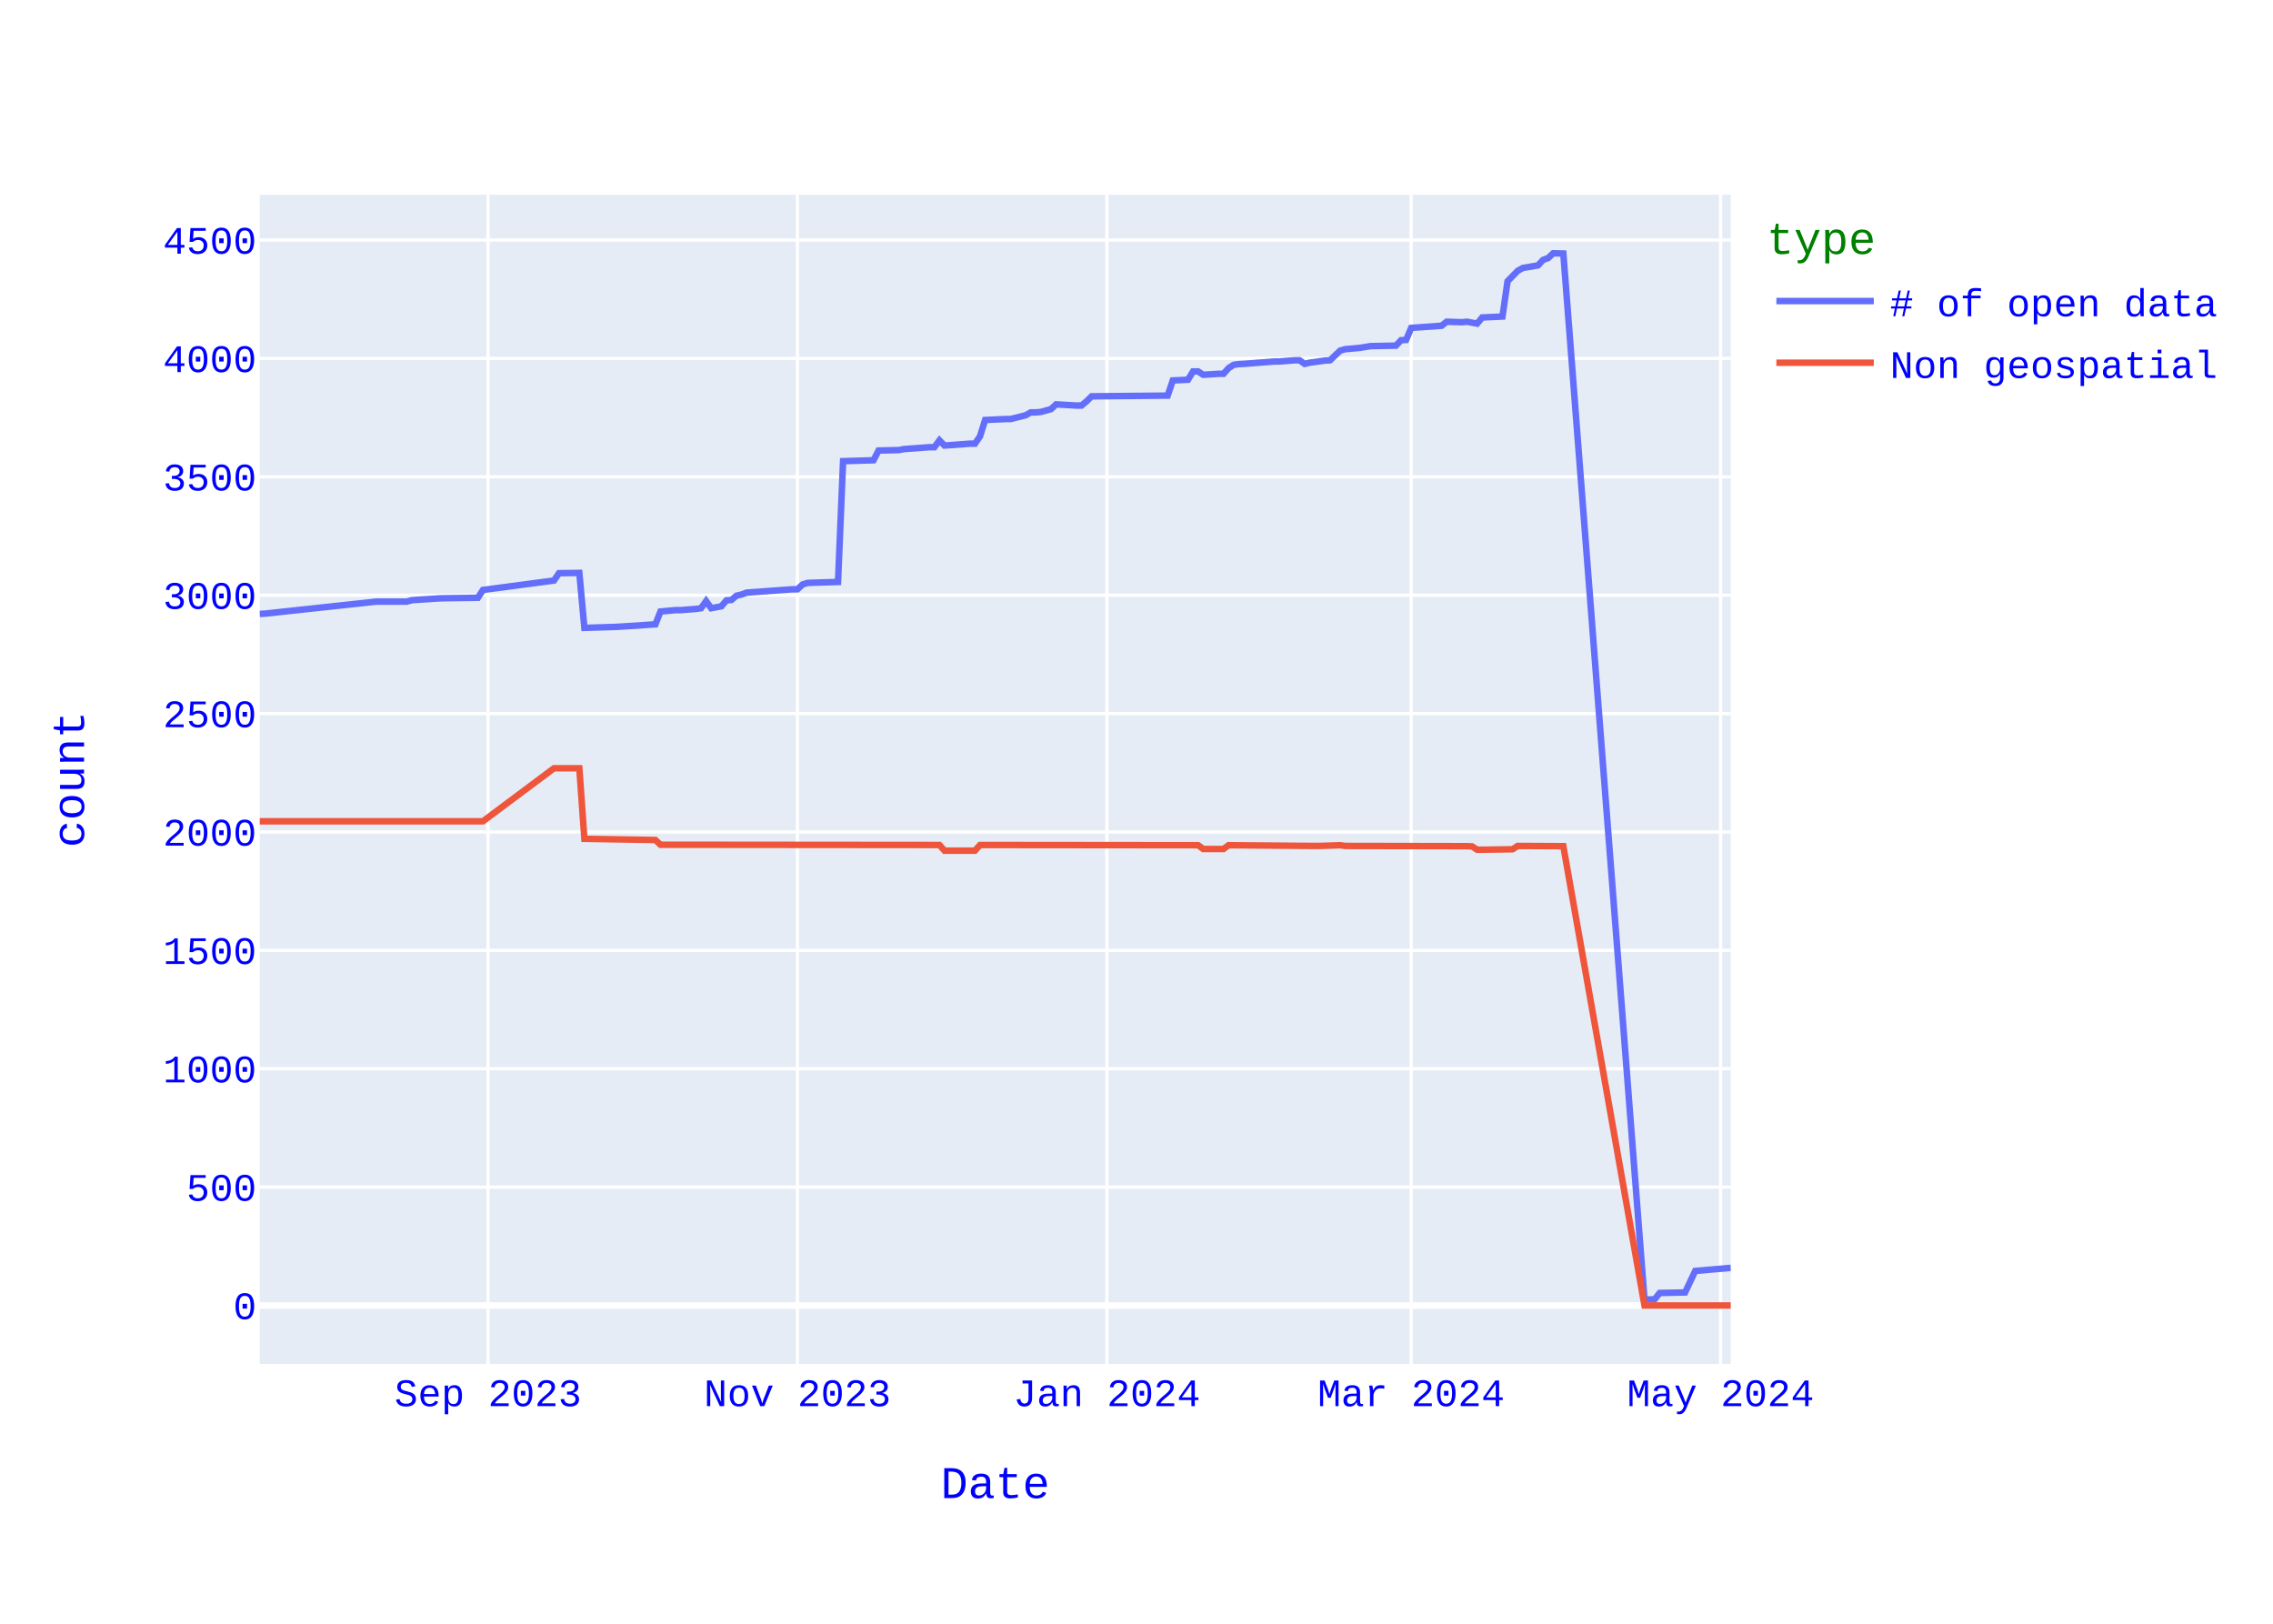
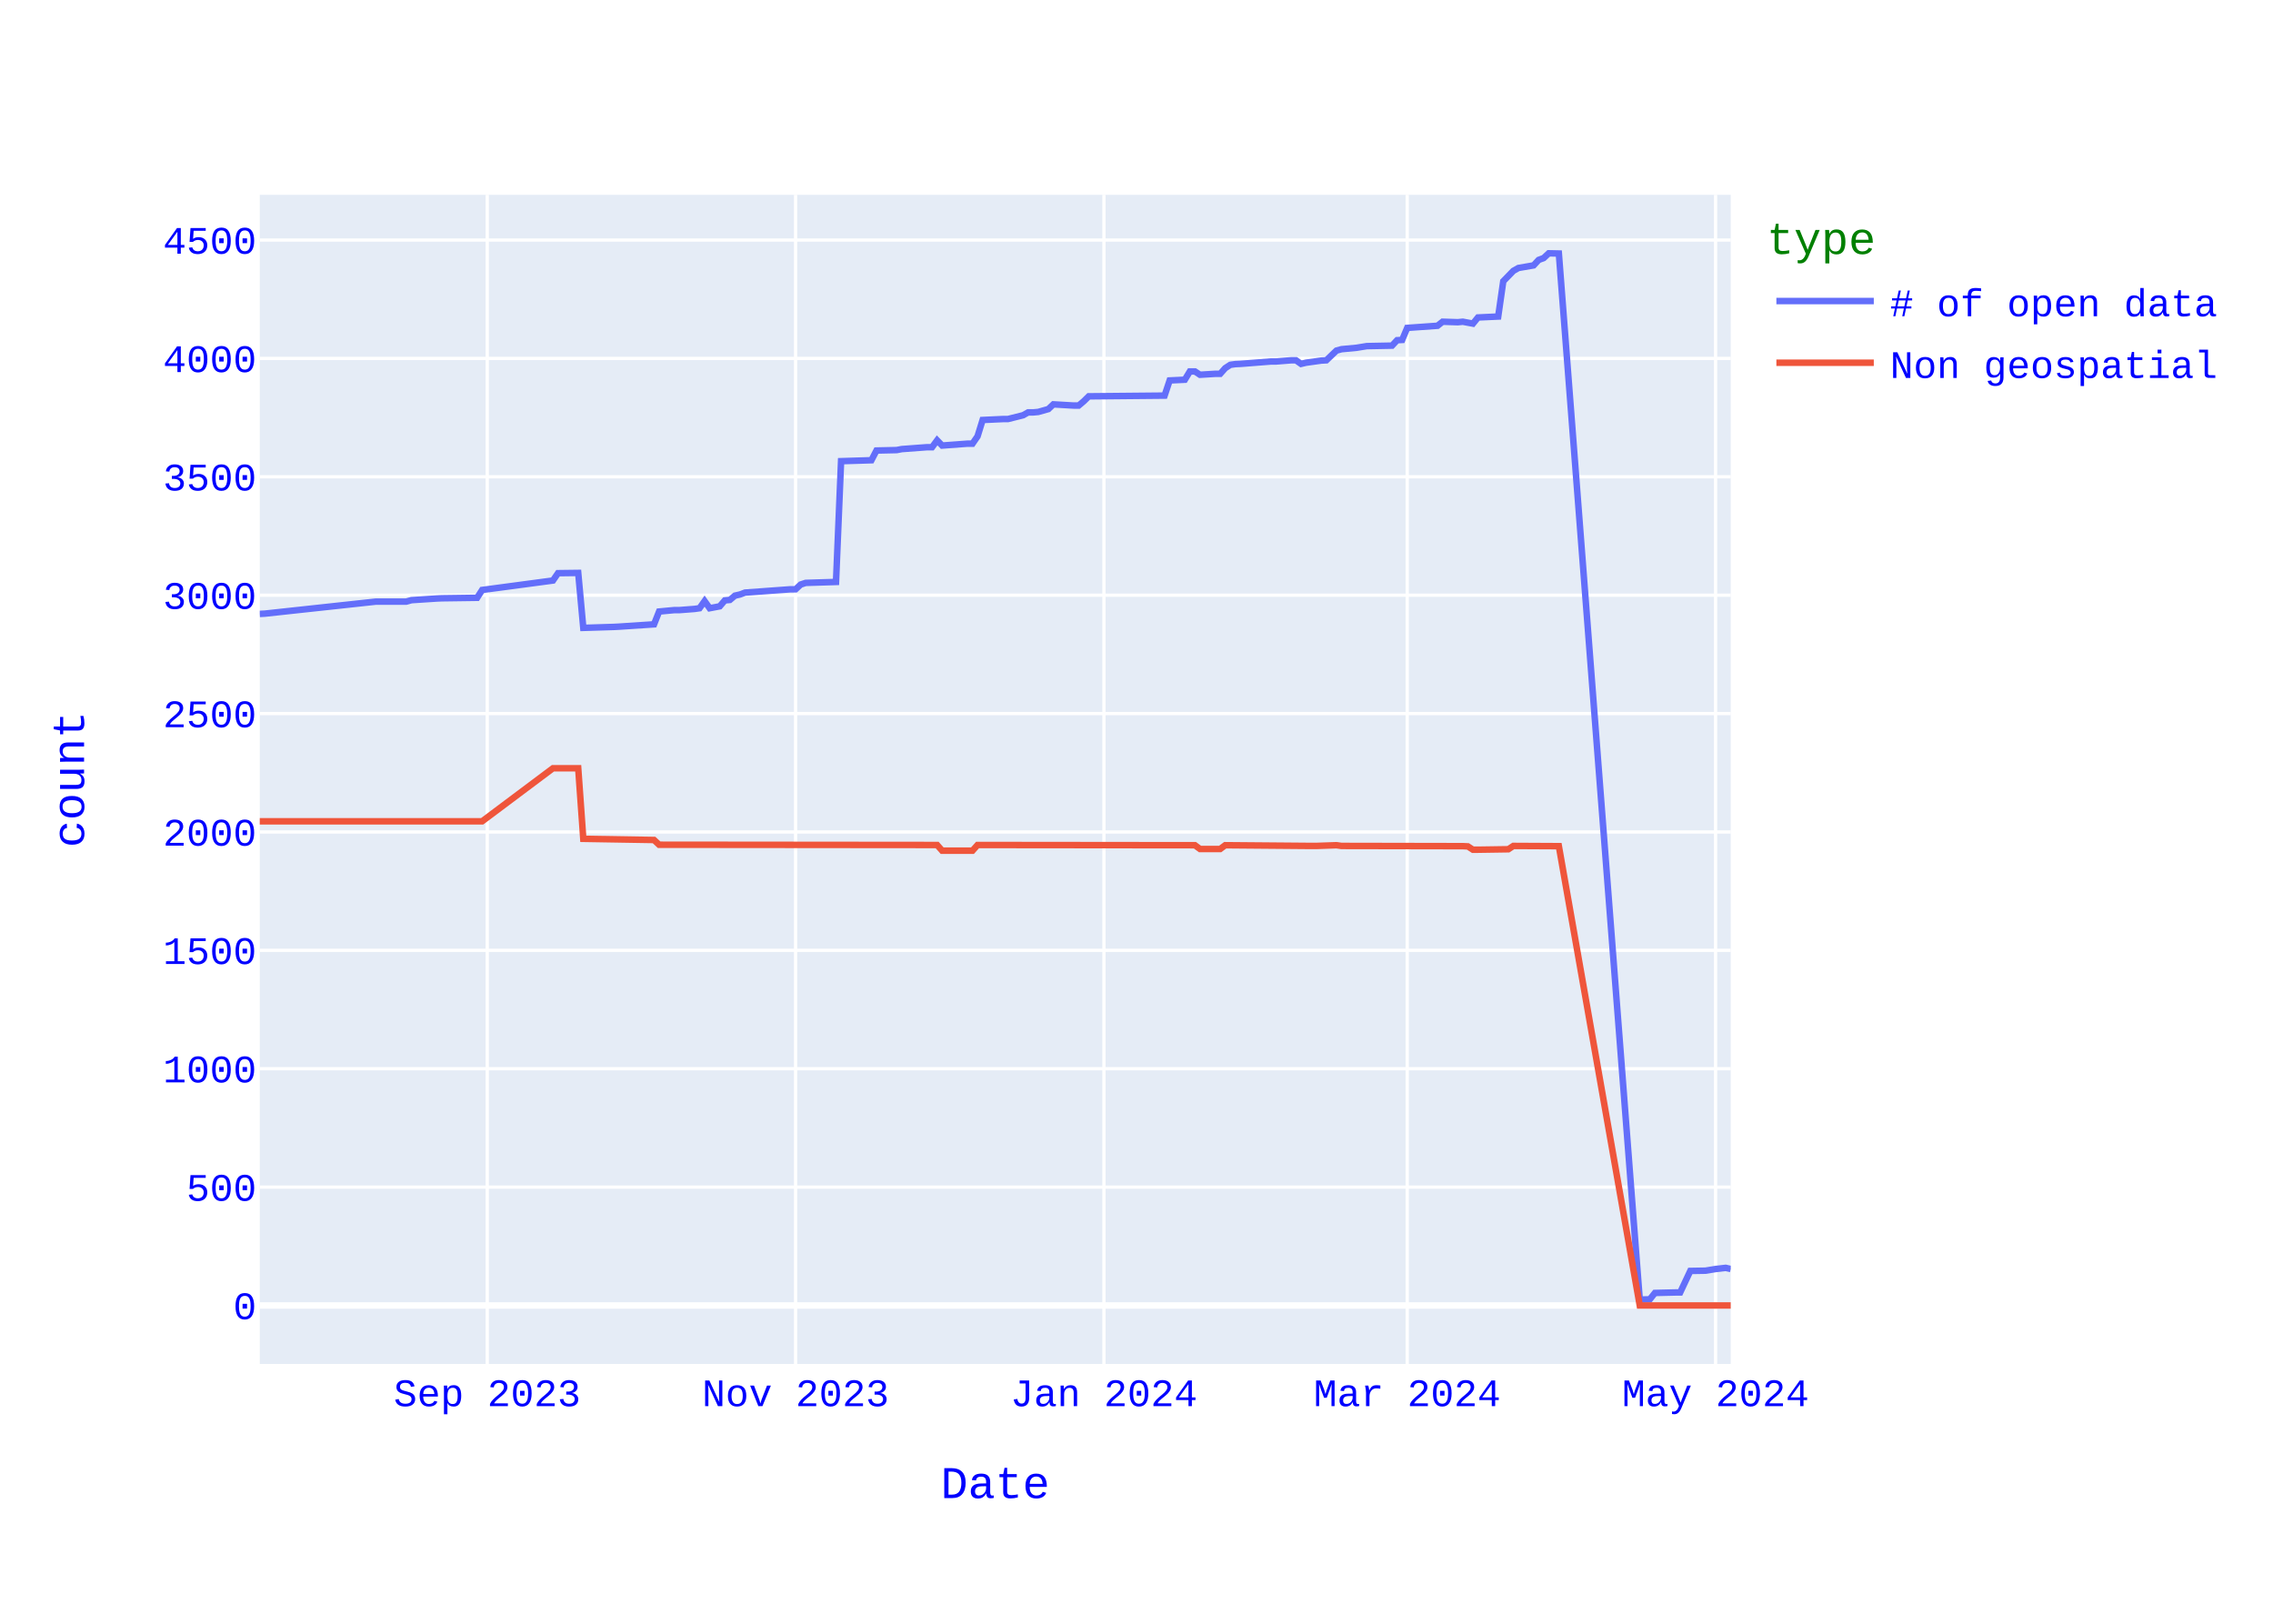
<svg xmlns="http://www.w3.org/2000/svg" class="main-svg" width="700" height="500" style="" viewBox="0 0 700 500">
  <rect x="0" y="0" width="700" height="500" style="fill: rgb(255, 255, 255); fill-opacity: 1;" />
-   <defs id="defs-19fe49">
+   <defs id="defs-f5fc0f">
    <g class="clips">
-       <clipPath id="clip19fe49xyplot" class="plotclip">
+       <clipPath id="clipf5fc0fxyplot" class="plotclip">
        <rect width="453" height="360" />
      </clipPath>
-       <clipPath class="axesclip" id="clip19fe49x">
+       <clipPath class="axesclip" id="clipf5fc0fx">
        <rect x="80" y="0" width="453" height="500" />
      </clipPath>
-       <clipPath class="axesclip" id="clip19fe49y">
+       <clipPath class="axesclip" id="clipf5fc0fy">
        <rect x="0" y="60" width="700" height="360" />
      </clipPath>
-       <clipPath class="axesclip" id="clip19fe49xy">
+       <clipPath class="axesclip" id="clipf5fc0fxy">
        <rect x="80" y="60" width="453" height="360" />
      </clipPath>
    </g>
    <g class="gradients" />
    <g class="patterns" />
  </defs>
  <g class="bglayer">
    <rect class="bg" x="80" y="60" width="453" height="360" style="fill: rgb(229, 236, 246); fill-opacity: 1; stroke-width: 0;" />
  </g>
  <g class="layer-below">
    <g class="imagelayer" />
    <g class="shapelayer" />
  </g>
  <g class="cartesianlayer">
    <g class="subplot xy">
      <g class="layer-subplot">
        <g class="shapelayer" />
        <g class="imagelayer" />
      </g>
      <g class="minor-gridlayer">
        <g class="x" />
        <g class="y" />
      </g>
      <g class="gridlayer">
        <g class="x">
-           <path class="xgrid crisp" transform="translate(150.29,0)" d="M0,60v360" style="stroke: rgb(255, 255, 255); stroke-opacity: 1; stroke-width: 1px;" />
-           <path class="xgrid crisp" transform="translate(245.58,0)" d="M0,60v360" style="stroke: rgb(255, 255, 255); stroke-opacity: 1; stroke-width: 1px;" />
-           <path class="xgrid crisp" transform="translate(340.87,0)" d="M0,60v360" style="stroke: rgb(255, 255, 255); stroke-opacity: 1; stroke-width: 1px;" />
-           <path class="xgrid crisp" transform="translate(434.59,0)" d="M0,60v360" style="stroke: rgb(255, 255, 255); stroke-opacity: 1; stroke-width: 1px;" />
-           <path class="xgrid crisp" transform="translate(529.88,0)" d="M0,60v360" style="stroke: rgb(255, 255, 255); stroke-opacity: 1; stroke-width: 1px;" />
+           <path class="xgrid crisp" transform="translate(150.05,0)" d="M0,60v360" style="stroke: rgb(255, 255, 255); stroke-opacity: 1; stroke-width: 1px;" />
+           <path class="xgrid crisp" transform="translate(245.01,0)" d="M0,60v360" style="stroke: rgb(255, 255, 255); stroke-opacity: 1; stroke-width: 1px;" />
+           <path class="xgrid crisp" transform="translate(339.97,0)" d="M0,60v360" style="stroke: rgb(255, 255, 255); stroke-opacity: 1; stroke-width: 1px;" />
+           <path class="xgrid crisp" transform="translate(433.37,0)" d="M0,60v360" style="stroke: rgb(255, 255, 255); stroke-opacity: 1; stroke-width: 1px;" />
+           <path class="xgrid crisp" transform="translate(528.33,0)" d="M0,60v360" style="stroke: rgb(255, 255, 255); stroke-opacity: 1; stroke-width: 1px;" />
        </g>
        <g class="y">
          <path class="ygrid crisp" transform="translate(0,365.55)" d="M80,0h453" style="stroke: rgb(255, 255, 255); stroke-opacity: 1; stroke-width: 1px;" />
          <path class="ygrid crisp" transform="translate(0,329.09)" d="M80,0h453" style="stroke: rgb(255, 255, 255); stroke-opacity: 1; stroke-width: 1px;" />
          <path class="ygrid crisp" transform="translate(0,292.64)" d="M80,0h453" style="stroke: rgb(255, 255, 255); stroke-opacity: 1; stroke-width: 1px;" />
          <path class="ygrid crisp" transform="translate(0,256.19)" d="M80,0h453" style="stroke: rgb(255, 255, 255); stroke-opacity: 1; stroke-width: 1px;" />
          <path class="ygrid crisp" transform="translate(0,219.73)" d="M80,0h453" style="stroke: rgb(255, 255, 255); stroke-opacity: 1; stroke-width: 1px;" />
          <path class="ygrid crisp" transform="translate(0,183.28)" d="M80,0h453" style="stroke: rgb(255, 255, 255); stroke-opacity: 1; stroke-width: 1px;" />
          <path class="ygrid crisp" transform="translate(0,146.82)" d="M80,0h453" style="stroke: rgb(255, 255, 255); stroke-opacity: 1; stroke-width: 1px;" />
          <path class="ygrid crisp" transform="translate(0,110.37)" d="M80,0h453" style="stroke: rgb(255, 255, 255); stroke-opacity: 1; stroke-width: 1px;" />
          <path class="ygrid crisp" transform="translate(0,73.92)" d="M80,0h453" style="stroke: rgb(255, 255, 255); stroke-opacity: 1; stroke-width: 1px;" />
        </g>
      </g>
      <g class="zerolinelayer">
        <path class="yzl zl crisp" transform="translate(0,402)" d="M80,0h453" style="stroke: rgb(255, 255, 255); stroke-opacity: 1; stroke-width: 2px;" />
      </g>
      <path class="xlines-below" />
      <path class="ylines-below" />
      <g class="overlines-below" />
      <g class="xaxislayer-below" />
      <g class="yaxislayer-below" />
      <g class="overaxes-below" />
-       <g class="plot" transform="translate(80,60)" clip-path="url(#clip19fe49xyplot)">
+       <g class="plot" transform="translate(80,60)" clip-path="url(#clipf5fc0fxyplot)">
        <g class="scatterlayer mlayer">
-           <g class="trace scatter trace944c93" style="stroke-miterlimit: 2; opacity: 1;">
+           <g class="trace scatter traceb91618" style="stroke-miterlimit: 2; opacity: 1;">
            <g class="fills" />
            <g class="errorbars" />
            <g class="lines">
-               <path class="js-line" d="M453,330.41L442.07,331.36L438.94,337.99L431.13,338.14L429.57,340.1L426.44,340.18L401.45,18.07L398.33,18L396.77,19.46L395.2,20.04L393.64,21.72L388.96,22.52L387.39,23.4L384.27,26.6L382.71,37.47L376.46,37.76L374.9,39.65L371.77,39.07L370.21,39.22L365.52,39.07L363.96,40.31L354.59,40.97L353.03,44.68L351.47,44.76L349.9,46.43L342.09,46.58L338.97,47.09L334.28,47.53L332.72,47.96L329.6,50.95L328.03,51.03L323.35,51.68L321.79,52.05L320.22,50.95L318.66,50.95L313.98,51.32L312.41,51.32L303.04,52.05L301.48,52.12L299.92,52.34L298.36,53.36L296.79,55.11L295.23,55.11L290.54,55.4L288.98,54.38L287.42,54.38L285.86,56.93L281.17,57.15L279.61,61.82L256.18,62.04L254.62,63.57L253.06,64.88L251.49,64.88L245.24,64.51L243.68,65.97L240.56,66.85L239,66.99L237.43,66.99L235.87,67.87L231.19,69.04L229.62,69.04L223.38,69.33L221.81,74.36L220.25,76.62L218.69,76.62L210.88,77.2L209.32,75.6L207.76,77.71L206.19,77.71L198.38,78.29L196.82,78.59L190.57,78.73L189.01,81.72L179.64,82.01L178.08,119.2L168.7,119.49L167.14,120L165.58,121.46L164.02,121.46L149.96,122.48L148.4,123.06L146.83,123.42L145.27,124.74L143.71,124.88L142.15,126.7L139.02,127.29L137.46,125.1L135.9,127.29L134.34,127.51L129.65,127.87L128.09,127.87L123.4,128.31L121.84,132.25L110.91,132.97L109.34,133.05L99.97,133.34L98.41,116.42L92.16,116.5L90.6,118.76L68.73,121.67L67.17,124.08L56.23,124.23L54.67,124.3L46.86,124.81L45.3,125.25L35.93,125.25L1.56,128.96L0,129.04" style="vector-effect: none; fill: none; stroke: rgb(99, 110, 250); stroke-opacity: 1; stroke-width: 2px; opacity: 1;" />
+               <path class="js-line" d="M453,330.77L451.44,330.41L448.33,330.77L445.22,331.28L440.55,331.36L437.43,337.99L435.88,337.99L429.65,338.14L428.09,340.1L424.98,340.18L400.07,18.07L396.96,18L395.4,19.46L393.85,20.04L392.29,21.72L387.62,22.52L386.06,23.4L382.95,26.6L381.39,37.47L375.16,37.76L373.61,39.65L370.49,39.07L368.94,39.22L364.27,39.07L362.71,40.31L353.37,40.97L351.81,44.68L350.26,44.76L348.7,46.43L340.92,46.58L337.8,47.09L333.13,47.53L331.58,47.96L328.46,50.95L326.91,51.03L322.24,51.68L320.68,52.05L319.12,50.95L317.57,50.95L312.9,51.32L311.34,51.32L302,52.05L300.44,52.12L298.89,52.34L297.33,53.36L295.77,55.11L294.22,55.11L289.55,55.4L287.99,54.38L286.43,54.38L284.88,56.93L280.21,57.15L278.65,61.82L255.3,62.04L253.74,63.57L252.19,64.88L250.63,64.88L244.4,64.51L242.85,65.97L239.73,66.85L238.18,66.99L236.62,66.99L235.06,67.87L230.39,69.04L228.84,69.04L222.61,69.33L221.05,74.36L219.49,76.62L217.94,76.62L210.15,77.2L208.6,75.6L207.04,77.71L205.48,77.71L197.7,78.29L196.14,78.59L189.92,78.73L188.36,81.72L179.02,82.01L177.46,119.2L168.12,119.49L166.57,120L165.01,121.46L163.45,121.46L149.44,122.48L147.89,123.06L146.33,123.42L144.77,124.74L143.22,124.88L141.66,126.7L138.55,127.29L136.99,125.1L135.43,127.29L133.88,127.51L129.21,127.87L127.65,127.87L122.98,128.31L121.42,132.25L110.53,132.97L108.97,133.05L99.63,133.34L98.07,116.42L91.85,116.5L90.29,118.76L68.49,121.67L66.94,124.08L56.04,124.23L54.48,124.3L46.7,124.81L45.14,125.25L35.8,125.25L1.56,128.96L0,129.04" style="vector-effect: none; fill: none; stroke: rgb(99, 110, 250); stroke-opacity: 1; stroke-width: 2px; opacity: 1;" />
            </g>
            <g class="points" />
            <g class="text" />
          </g>
-           <g class="trace scatter traceac8ae6" style="stroke-miterlimit: 2; opacity: 1;">
+           <g class="trace scatter trace3c0ed7" style="stroke-miterlimit: 2; opacity: 1;">
            <g class="fills" />
            <g class="errorbars" />
            <g class="lines">
-               <path class="js-line" d="M453,342L426.44,342L401.45,200.56L387.39,200.49L385.83,201.51L376.46,201.65L374.9,201.65L373.33,200.63L371.77,200.56L334.28,200.49L332.72,200.27L326.47,200.49L324.91,200.49L298.36,200.27L296.79,201.43L290.54,201.43L288.98,200.27L221.81,200.2L220.25,201.95L210.88,201.95L209.32,200.2L123.4,200.12L121.84,198.66L99.97,198.3L98.41,176.57L90.6,176.57L68.73,192.9L0,192.9" style="vector-effect: none; fill: none; stroke: rgb(239, 85, 59); stroke-opacity: 1; stroke-width: 2px; opacity: 1;" />
+               <path class="js-line" d="M453,342L424.98,342L400.07,200.56L386.06,200.49L384.51,201.51L375.16,201.65L373.61,201.65L372.05,200.63L370.49,200.56L333.13,200.49L331.58,200.27L325.35,200.49L323.79,200.49L297.33,200.27L295.77,201.43L289.55,201.43L287.99,200.27L221.05,200.2L219.49,201.95L210.15,201.95L208.6,200.2L122.98,200.12L121.42,198.66L99.63,198.3L98.07,176.57L90.29,176.57L68.49,192.9L0,192.9" style="vector-effect: none; fill: none; stroke: rgb(239, 85, 59); stroke-opacity: 1; stroke-width: 2px; opacity: 1;" />
            </g>
            <g class="points" />
            <g class="text" />
          </g>
        </g>
      </g>
      <g class="overplot" />
      <path class="xlines-above crisp" d="M0,0" style="fill: none;" />
      <path class="ylines-above crisp" d="M0,0" style="fill: none;" />
      <g class="overlines-above" />
      <g class="xaxislayer-above">
        <g class="xtick">
-           <text text-anchor="middle" x="0" y="433" transform="translate(150.29,0)" style="font-family: 'Courier New'; font-size: 12px; fill: rgb(0, 0, 255); fill-opacity: 1; white-space: pre; opacity: 1;">Sep 2023</text>
-         </g>
-         <g class="xtick">
-           <text text-anchor="middle" x="0" y="433" style="font-family: 'Courier New'; font-size: 12px; fill: rgb(0, 0, 255); fill-opacity: 1; white-space: pre; opacity: 1;" transform="translate(245.58,0)">Nov 2023</text>
-         </g>
-         <g class="xtick">
-           <text text-anchor="middle" x="0" y="433" style="font-family: 'Courier New'; font-size: 12px; fill: rgb(0, 0, 255); fill-opacity: 1; white-space: pre; opacity: 1;" transform="translate(340.87,0)">Jan 2024</text>
-         </g>
-         <g class="xtick">
-           <text text-anchor="middle" x="0" y="433" style="font-family: 'Courier New'; font-size: 12px; fill: rgb(0, 0, 255); fill-opacity: 1; white-space: pre; opacity: 1;" transform="translate(434.59,0)">Mar 2024</text>
-         </g>
-         <g class="xtick">
-           <text text-anchor="middle" x="0" y="433" style="font-family: 'Courier New'; font-size: 12px; fill: rgb(0, 0, 255); fill-opacity: 1; white-space: pre; opacity: 1;" transform="translate(529.88,0)">May 2024</text>
+           <text text-anchor="middle" x="0" y="433" transform="translate(150.05,0)" style="font-family: 'Courier New'; font-size: 12px; fill: rgb(0, 0, 255); fill-opacity: 1; white-space: pre; opacity: 1;">Sep 2023</text>
+         </g>
+         <g class="xtick">
+           <text text-anchor="middle" x="0" y="433" style="font-family: 'Courier New'; font-size: 12px; fill: rgb(0, 0, 255); fill-opacity: 1; white-space: pre; opacity: 1;" transform="translate(245.01,0)">Nov 2023</text>
+         </g>
+         <g class="xtick">
+           <text text-anchor="middle" x="0" y="433" style="font-family: 'Courier New'; font-size: 12px; fill: rgb(0, 0, 255); fill-opacity: 1; white-space: pre; opacity: 1;" transform="translate(339.97,0)">Jan 2024</text>
+         </g>
+         <g class="xtick">
+           <text text-anchor="middle" x="0" y="433" style="font-family: 'Courier New'; font-size: 12px; fill: rgb(0, 0, 255); fill-opacity: 1; white-space: pre; opacity: 1;" transform="translate(433.37,0)">Mar 2024</text>
+         </g>
+         <g class="xtick">
+           <text text-anchor="middle" x="0" y="433" style="font-family: 'Courier New'; font-size: 12px; fill: rgb(0, 0, 255); fill-opacity: 1; white-space: pre; opacity: 1;" transform="translate(528.33,0)">May 2024</text>
        </g>
      </g>
      <g class="yaxislayer-above">
        <g class="ytick">
          <text text-anchor="end" x="79" y="4.2" transform="translate(0,402)" style="font-family: 'Courier New'; font-size: 12px; fill: rgb(0, 0, 255); fill-opacity: 1; white-space: pre; opacity: 1;">0</text>
        </g>
        <g class="ytick">
          <text text-anchor="end" x="79" y="4.2" style="font-family: 'Courier New'; font-size: 12px; fill: rgb(0, 0, 255); fill-opacity: 1; white-space: pre; opacity: 1;" transform="translate(0,365.55)">500</text>
        </g>
        <g class="ytick">
          <text text-anchor="end" x="79" y="4.2" style="font-family: 'Courier New'; font-size: 12px; fill: rgb(0, 0, 255); fill-opacity: 1; white-space: pre; opacity: 1;" transform="translate(0,329.09)">1000</text>
        </g>
        <g class="ytick">
          <text text-anchor="end" x="79" y="4.2" style="font-family: 'Courier New'; font-size: 12px; fill: rgb(0, 0, 255); fill-opacity: 1; white-space: pre; opacity: 1;" transform="translate(0,292.64)">1500</text>
        </g>
        <g class="ytick">
          <text text-anchor="end" x="79" y="4.2" style="font-family: 'Courier New'; font-size: 12px; fill: rgb(0, 0, 255); fill-opacity: 1; white-space: pre; opacity: 1;" transform="translate(0,256.19)">2000</text>
        </g>
        <g class="ytick">
          <text text-anchor="end" x="79" y="4.2" style="font-family: 'Courier New'; font-size: 12px; fill: rgb(0, 0, 255); fill-opacity: 1; white-space: pre; opacity: 1;" transform="translate(0,219.73)">2500</text>
        </g>
        <g class="ytick">
          <text text-anchor="end" x="79" y="4.2" style="font-family: 'Courier New'; font-size: 12px; fill: rgb(0, 0, 255); fill-opacity: 1; white-space: pre; opacity: 1;" transform="translate(0,183.28)">3000</text>
        </g>
        <g class="ytick">
          <text text-anchor="end" x="79" y="4.2" style="font-family: 'Courier New'; font-size: 12px; fill: rgb(0, 0, 255); fill-opacity: 1; white-space: pre; opacity: 1;" transform="translate(0,146.82)">3500</text>
        </g>
        <g class="ytick">
          <text text-anchor="end" x="79" y="4.2" style="font-family: 'Courier New'; font-size: 12px; fill: rgb(0, 0, 255); fill-opacity: 1; white-space: pre; opacity: 1;" transform="translate(0,110.37)">4000</text>
        </g>
        <g class="ytick">
          <text text-anchor="end" x="79" y="4.2" style="font-family: 'Courier New'; font-size: 12px; fill: rgb(0, 0, 255); fill-opacity: 1; white-space: pre; opacity: 1;" transform="translate(0,73.92)">4500</text>
        </g>
      </g>
      <g class="overaxes-above" />
    </g>
  </g>
  <g class="polarlayer" />
  <g class="smithlayer" />
  <g class="ternarylayer" />
  <g class="geolayer" />
  <g class="funnelarealayer" />
  <g class="pielayer" />
  <g class="iciclelayer" />
  <g class="treemaplayer" />
  <g class="sunburstlayer" />
  <g class="glimages" />
-   <defs id="topdefs-19fe49">
+   <defs id="topdefs-f5fc0f">
    <g class="clips" />
-     <clipPath id="legend19fe49">
+     <clipPath id="legendf5fc0f">
      <rect width="146" height="67" x="0" y="0" />
    </clipPath>
  </defs>
  <g class="layer-above">
    <g class="imagelayer" />
    <g class="shapelayer" />
  </g>
  <g class="infolayer">
    <g class="legend" pointer-events="all" transform="translate(542.06,60)">
      <rect class="bg" shape-rendering="crispEdges" style="stroke: rgb(68, 68, 68); stroke-opacity: 1; fill: rgb(255, 255, 255); fill-opacity: 1; stroke-width: 0px;" width="146" height="67" x="0" y="0" />
-       <g class="scrollbox" transform="" clip-path="url(#legend19fe49)">
+       <g class="scrollbox" transform="" clip-path="url(#legendf5fc0f)">
        <text class="legendtitletext" text-anchor="start" x="2" y="18.2" style="font-family: 'Courier New'; font-size: 14px; fill: rgb(0, 128, 0); fill-opacity: 1; white-space: pre;">type</text>
        <g class="groups" transform="">
          <g class="traces" transform="translate(0,32.7)" style="opacity: 1;">
            <text class="legendtext" text-anchor="start" x="40" y="4.68" style="font-family: 'Courier New'; font-size: 12px; fill: rgb(0, 0, 255); fill-opacity: 1; white-space: pre;"># of open data</text>
            <g class="layers" style="opacity: 1;">
              <g class="legendfill" />
              <g class="legendlines">
                <path class="js-line" d="M5,0h30" style="fill: none; stroke: rgb(99, 110, 250); stroke-opacity: 1; stroke-width: 2px;" />
              </g>
              <g class="legendsymbols">
                <g class="legendpoints" />
              </g>
            </g>
            <rect class="legendtoggle" x="0" y="-9.5" width="140.828" height="19" style="fill: rgb(0, 0, 0); fill-opacity: 0;" />
          </g>
        </g>
        <g class="groups" transform="">
          <g class="traces" transform="translate(0,51.7)" style="opacity: 1;">
            <text class="legendtext" text-anchor="start" x="40" y="4.68" style="font-family: 'Courier New'; font-size: 12px; fill: rgb(0, 0, 255); fill-opacity: 1; white-space: pre;">Non geospatial</text>
            <g class="layers" style="opacity: 1;">
              <g class="legendfill" />
              <g class="legendlines">
                <path class="js-line" d="M5,0h30" style="fill: none; stroke: rgb(239, 85, 59); stroke-opacity: 1; stroke-width: 2px;" />
              </g>
              <g class="legendsymbols">
                <g class="legendpoints" />
              </g>
            </g>
            <rect class="legendtoggle" x="0" y="-9.5" width="140.828" height="19" style="fill: rgb(0, 0, 0); fill-opacity: 0;" />
          </g>
        </g>
      </g>
      <rect class="scrollbar" rx="20" ry="3" width="0" height="0" style="fill: rgb(128, 139, 164); fill-opacity: 1;" x="0" y="0" />
    </g>
    <g class="g-gtitle" />
    <g class="g-xtitle">
      <text class="xtitle" x="306.5" y="461.3" text-anchor="middle" style="font-family: 'Courier New'; font-size: 14px; fill: rgb(0, 0, 255); opacity: 1; font-weight: normal; white-space: pre;">Date</text>
    </g>
    <g class="g-ytitle">
      <text class="ytitle" transform="rotate(-90,25.8875,240)" x="25.888" y="240" text-anchor="middle" style="font-family: 'Courier New'; font-size: 14px; fill: rgb(0, 0, 255); opacity: 1; font-weight: normal; white-space: pre;">count</text>
    </g>
  </g>
</svg>
